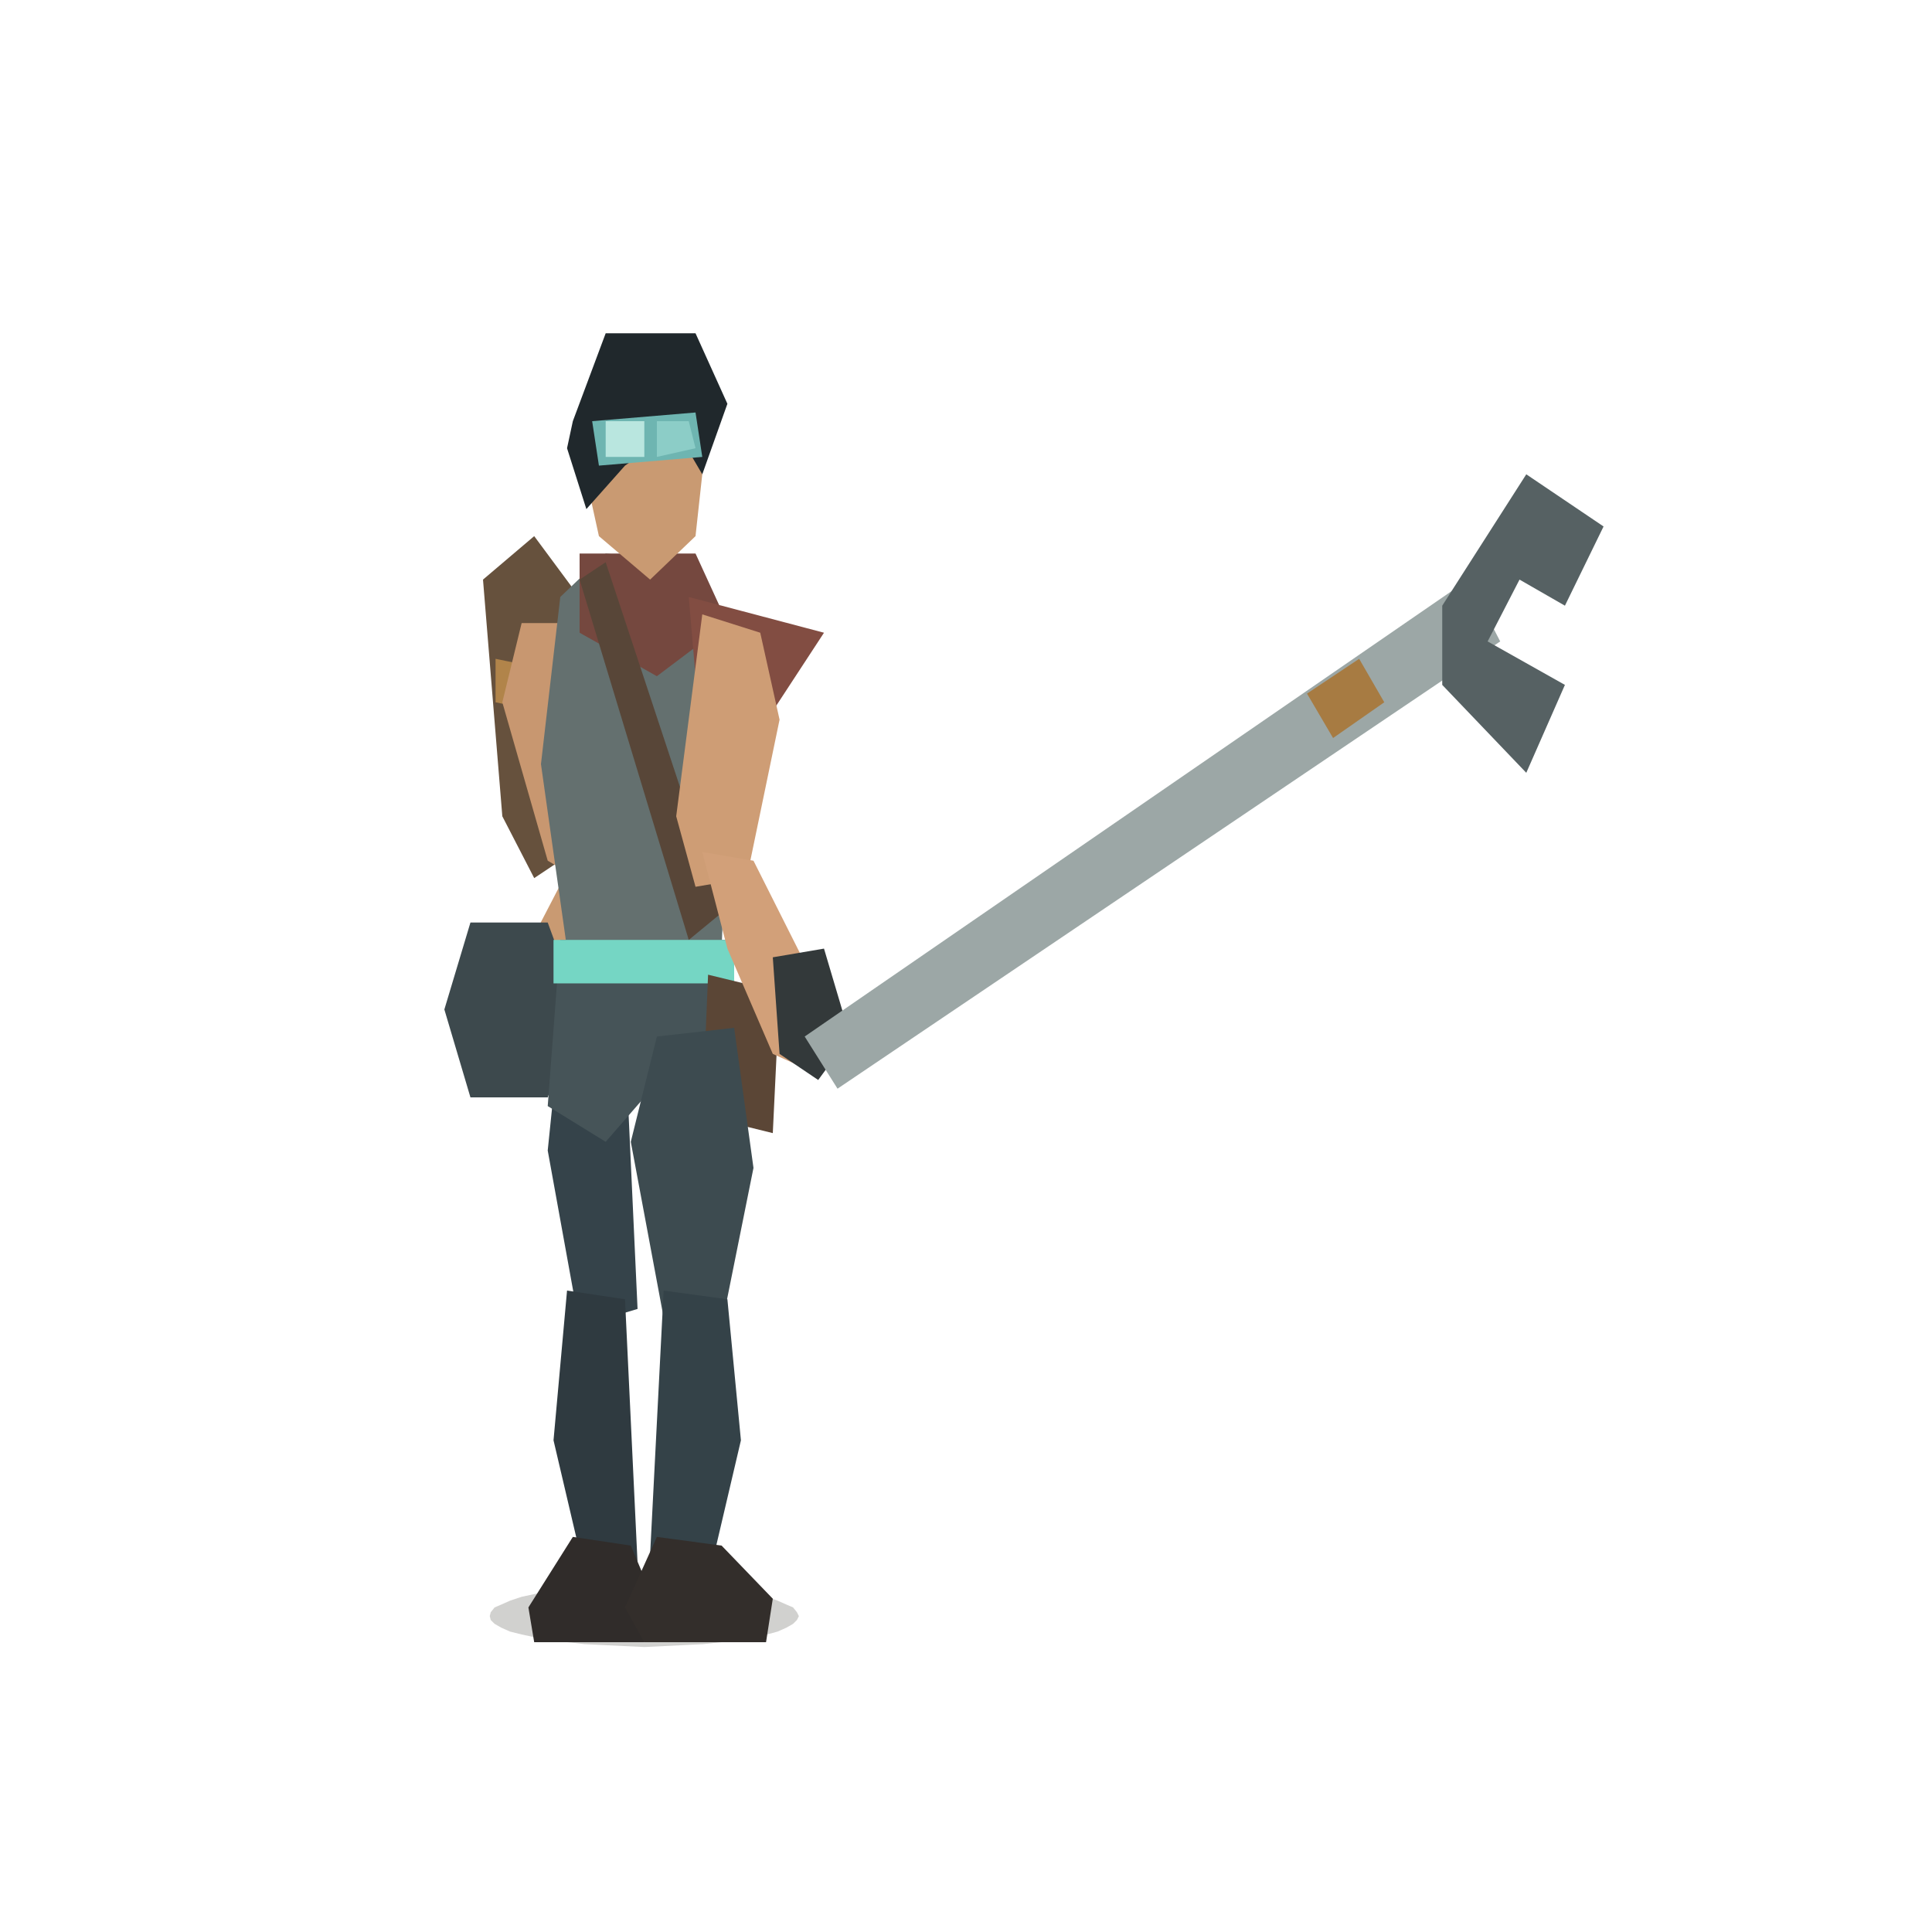
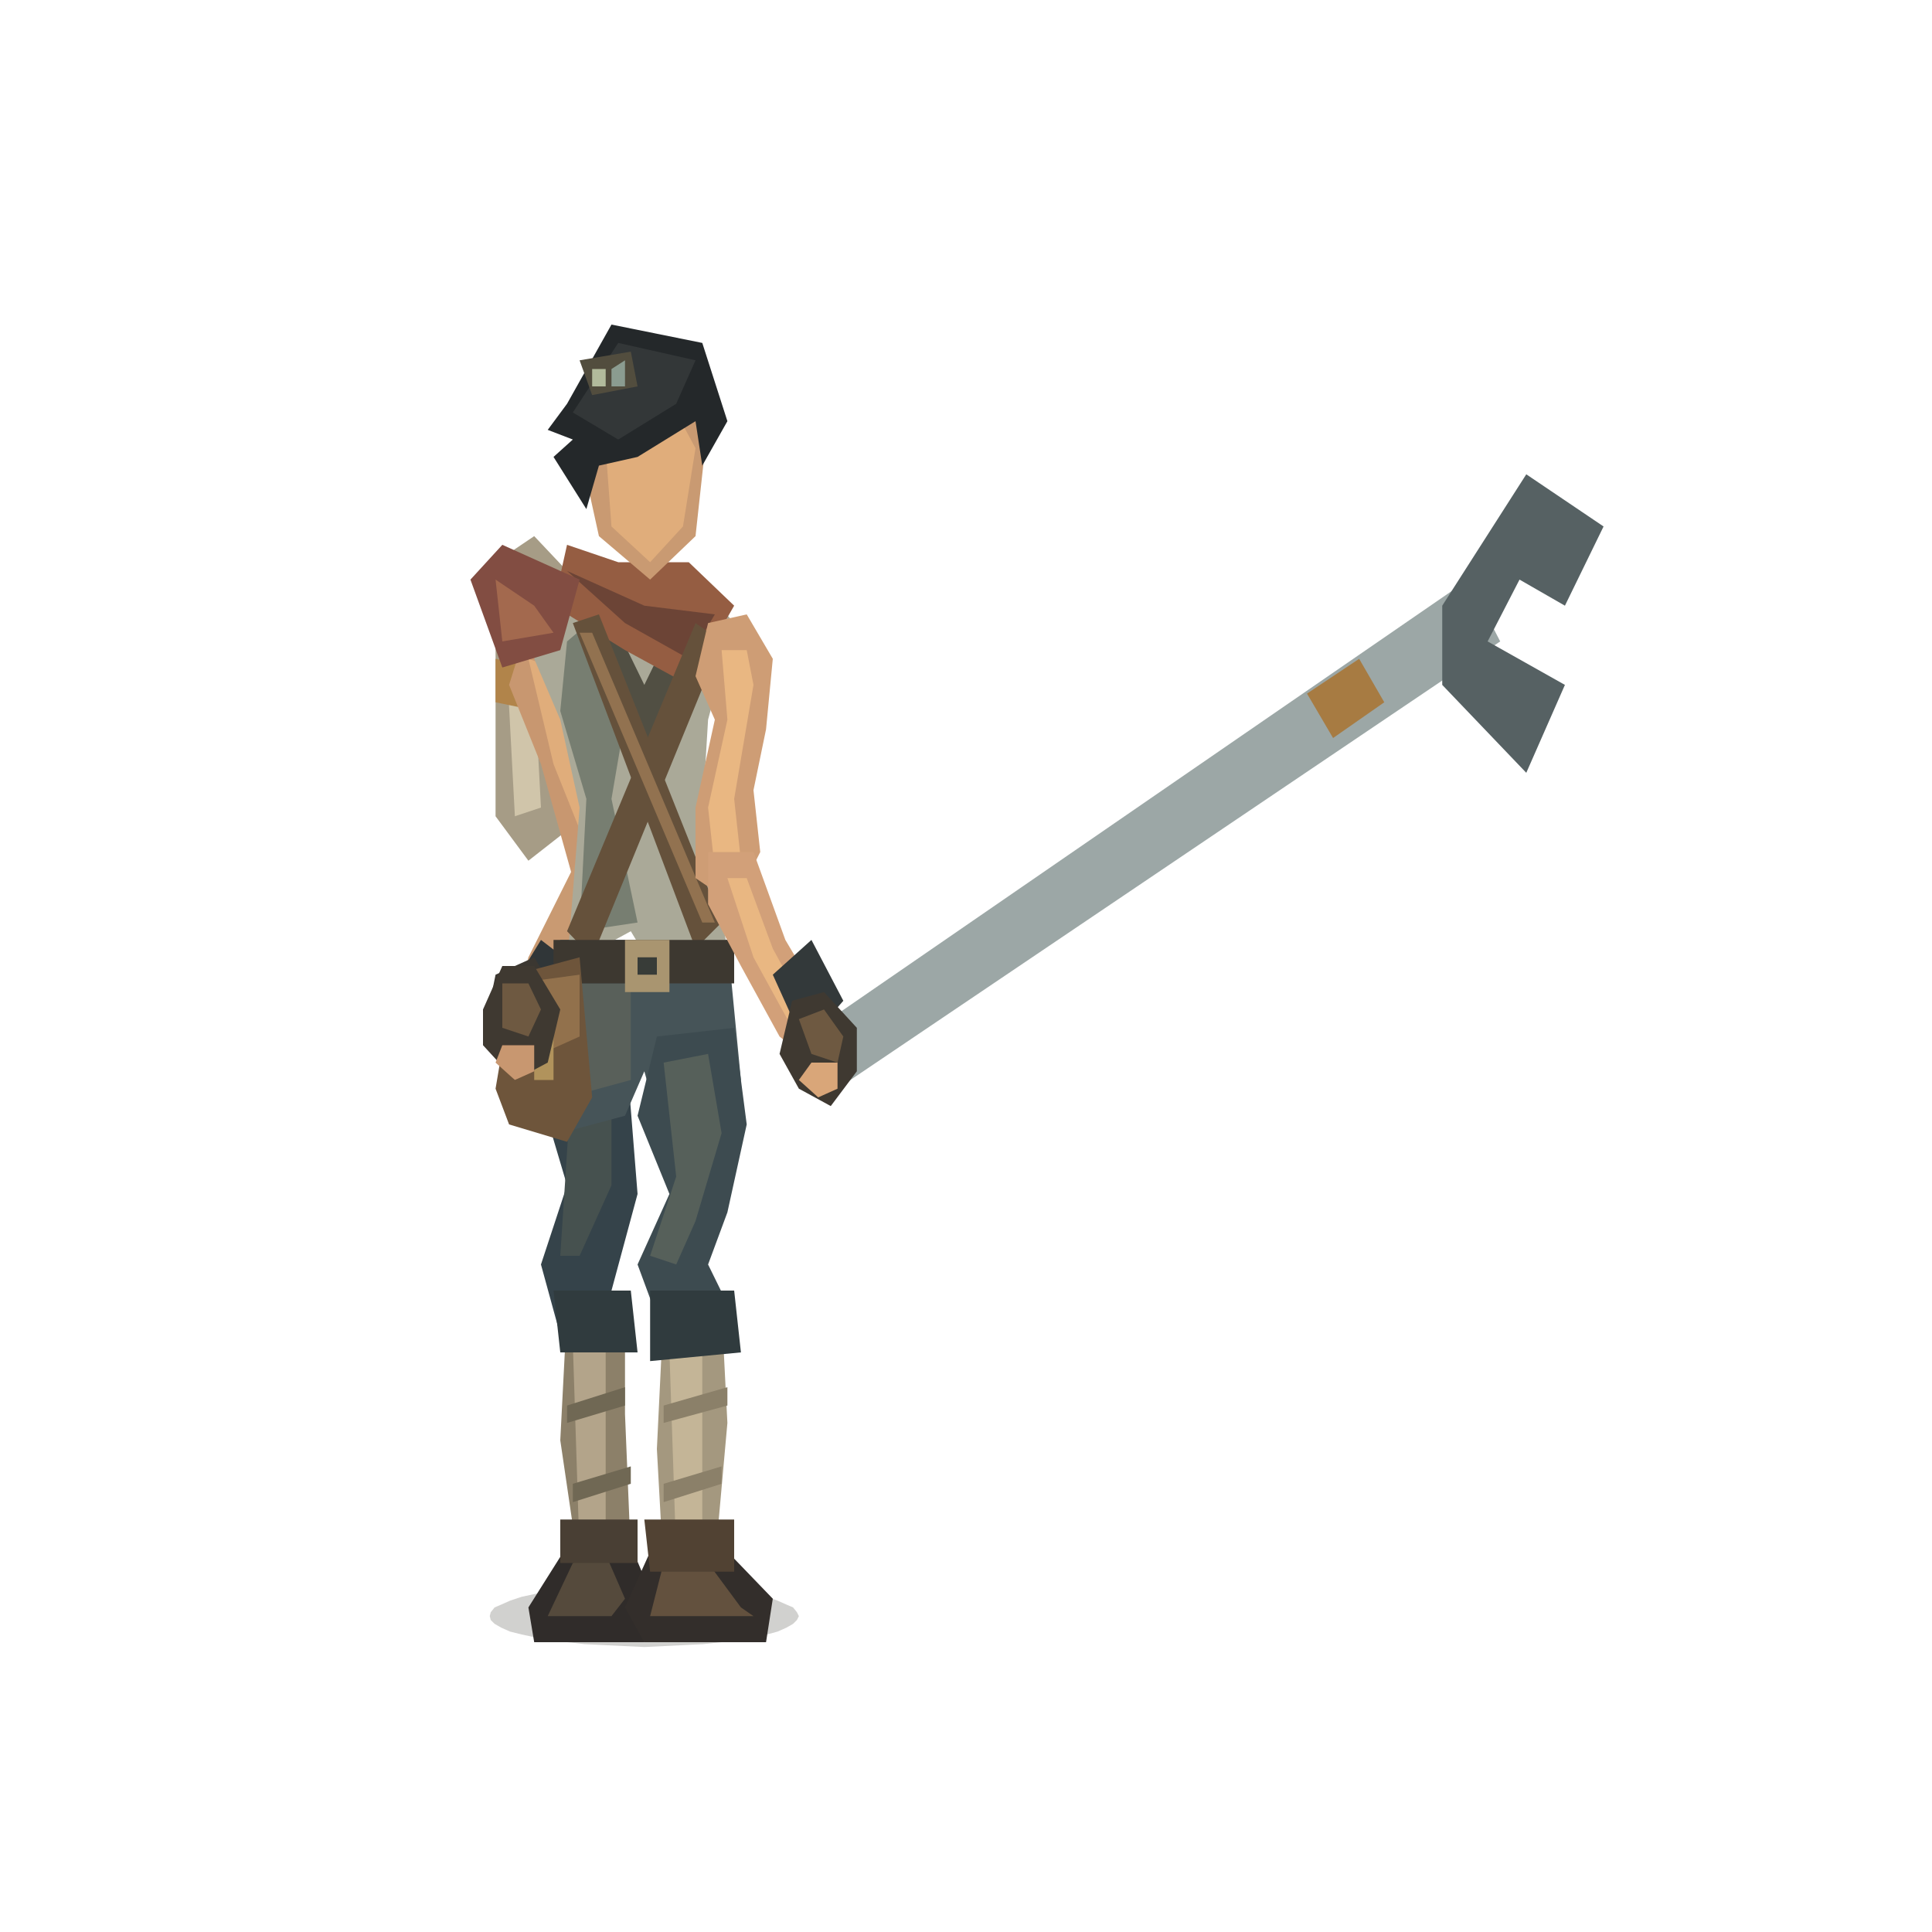
<svg xmlns="http://www.w3.org/2000/svg" viewBox="-1 -1 2 2" id="rival-scout">
  <polygon id="rival-ground-shadow-shape" points="-0.173,0.673 -0.175,0.677 -0.179,0.681 -0.186,0.685 -0.195,0.689 -0.206,0.692 -0.22,0.695 -0.236,0.698 -0.253,0.7 -0.272,0.702 -0.292,0.703 -0.312,0.704 -0.333,0.705 -0.354,0.704 -0.375,0.703 -0.395,0.702 -0.413,0.7 -0.431,0.698 -0.446,0.695 -0.46,0.692 -0.472,0.689 -0.481,0.685 -0.488,0.681 -0.492,0.677 -0.493,0.673 -0.492,0.669 -0.488,0.664 -0.481,0.661 -0.472,0.657 -0.46,0.653 -0.446,0.65 -0.431,0.647 -0.413,0.645 -0.395,0.643 -0.375,0.642 -0.354,0.641 -0.333,0.641 -0.312,0.641 -0.292,0.642 -0.272,0.643 -0.253,0.645 -0.236,0.647 -0.22,0.65 -0.206,0.653 -0.195,0.657 -0.186,0.661 -0.179,0.664 -0.175,0.669" fill="#49463f" opacity="0.25" />
-   <polygon id="rival-far-thigh-shape" points="-0.42,0.064 -0.353,0.073 -0.34,0.355 -0.4,0.373 -0.433,0.191" fill="#35434a" opacity="1" />
-   <polygon id="rival-far-calf-shape" points="-0.413,0.336 -0.353,0.345 -0.34,0.618 -0.393,0.636 -0.427,0.491" fill="#2f3a40" opacity="1" />
+   <polygon id="rival-far-thigh-shape" points="-0.42,0.064 -0.353,0.073 -0.34,0.236 -0.367,0.336 -0.353,0.382 -0.42,0.382 -0.44,0.309 -0.413,0.227 -0.44,0.136" fill="#35434a" opacity="1" />
+   <polygon id="rival-far-thigh-inset" points="-0.407,0.1 -0.367,0.109 -0.367,0.227 -0.4,0.3 -0.42,0.3" fill="#46514f" opacity="1" />
+   <polygon id="rival-far-calf-shape" points="-0.413,0.355 -0.353,0.355 -0.353,0.464 -0.347,0.609 -0.4,0.627 -0.42,0.491" fill="#8c8069" opacity="1" />
+   <polygon id="rival-far-wrap-inset" points="-0.407,0.391 -0.373,0.391 -0.373,0.6 -0.4,0.609" fill="#b3a48a" opacity="1" />
+   <polygon id="rival-far-wrap-seam" points="-0.413,0.455 -0.353,0.436 -0.353,0.455 -0.413,0.473" fill="#706854" opacity="1" />
+   <polygon id="rival-far-wrap-lower-seam" points="-0.407,0.536 -0.347,0.518 -0.347,0.536 -0.407,0.555" fill="#706854" opacity="1" />
+   <polygon id="rival-far-trouser-cuff" points="-0.427,0.336 -0.347,0.336 -0.34,0.4 -0.42,0.4" fill="#303b3e" opacity="1" />
  <polygon id="rival-far-boot-shape" points="-0.407,0.591 -0.347,0.6 -0.32,0.664 -0.333,0.7 -0.447,0.7 -0.453,0.664" fill="#302c2a" opacity="1" />
-   <polygon id="rival-rope-coil-shape" points="-0.5,-0.4 -0.447,-0.445 -0.387,-0.364 -0.393,-0.127 -0.447,-0.091 -0.48,-0.155" fill="#66513d" opacity="1" />
+   <polygon id="rival-far-boot-inset" points="-0.407,0.618 -0.373,0.609 -0.353,0.655 -0.367,0.673 -0.433,0.673" fill="#554a3c" opacity="1" />
+   <polygon id="rival-far-boot-cuff" points="-0.42,0.573 -0.34,0.573 -0.34,0.618 -0.42,0.618" fill="#493f34" opacity="1" />
+   <polygon id="rival-rope-coil-shape" points="-0.487,-0.418 -0.447,-0.445 -0.413,-0.409 -0.407,-0.145 -0.453,-0.109 -0.487,-0.155" fill="#a69c86" opacity="1" />
+   <polygon id="rival-rope-coil-inset" points="-0.48,-0.4 -0.453,-0.409 -0.44,-0.164 -0.467,-0.155" fill="#d0c5aa" opacity="1" />
  <polygon id="rival-rope-coil-band-shape" points="-0.487,-0.318 -0.4,-0.3 -0.4,-0.255 -0.487,-0.273" fill="#b1844a" opacity="1" />
-   <polygon id="rival-far-upper-arm-shape" points="-0.46,-0.355 -0.407,-0.355 -0.36,-0.145 -0.387,-0.082 -0.433,-0.109 -0.48,-0.273" fill="#c89770" opacity="1" />
-   <polygon id="rival-far-forearm-shape" points="-0.393,-0.136 -0.347,-0.145 -0.427,0.064 -0.467,0.073 -0.473,0.018" fill="#c99a72" opacity="1" />
-   <polygon id="rival-far-glove-shape" points="-0.467,-0.009 -0.413,0.009 -0.427,0.091 -0.473,0.091 -0.493,0.055" fill="#303638" opacity="1" />
-   <polygon id="rival-survey-guard-contour" points="-0.513,-0.045 -0.433,-0.045 -0.4,0.045 -0.433,0.136 -0.513,0.136 -0.54,0.045" fill="#3d494d" opacity="1" />
-   <polygon id="rival-pelvis-wrap-shape" points="-0.42,-0.027 -0.247,-0.027 -0.233,0.155 -0.293,0.182 -0.333,0.136 -0.373,0.182 -0.433,0.145" fill="#465458" opacity="1" />
-   <polygon id="rival-vest-shape" points="-0.42,-0.382 -0.373,-0.427 -0.287,-0.418 -0.24,-0.345 -0.253,-0.018 -0.413,-0.018 -0.44,-0.209" fill="#64706f" opacity="1" />
-   <polygon id="rival-scarf-collar-shape" points="-0.4,-0.427 -0.28,-0.427 -0.247,-0.355 -0.32,-0.3 -0.4,-0.345" fill="#75483f" opacity="1" />
-   <polygon id="rival-scarf-tail-shape" points="-0.287,-0.382 -0.147,-0.345 -0.2,-0.264 -0.28,-0.3" fill="#824d42" opacity="1" />
+   <polygon id="rival-far-upper-arm-shape" points="-0.453,-0.355 -0.413,-0.345 -0.387,-0.264 -0.34,-0.155 -0.367,-0.082 -0.407,-0.091 -0.44,-0.209 -0.473,-0.291" fill="#c89770" opacity="1" />
+   <polygon id="rival-far-arm-inset" points="-0.453,-0.318 -0.427,-0.309 -0.407,-0.218 -0.367,-0.127 -0.387,-0.109 -0.427,-0.209" fill="#e0ad7b" opacity="1" />
+   <polygon id="rival-far-forearm-shape" points="-0.38,-0.155 -0.327,-0.118 -0.38,-0.018 -0.427,0.064 -0.467,0.045 -0.453,-0.009" fill="#c99a72" opacity="1" />
+   <polygon id="rival-far-forearm-inset" points="-0.36,-0.118 -0.34,-0.109 -0.4,0.009 -0.433,0.018" fill="#e0ad7b" opacity="1" />
+   <polygon id="rival-far-glove-shape" points="-0.44,-0.027 -0.393,0.009 -0.42,0.064 -0.473,0.027" fill="#303638" opacity="1" />
+   <polygon id="rival-survey-guard-contour" points="-0.487,0.009 -0.447,-0.009 -0.42,0.036 -0.433,0.1 -0.467,0.118 -0.5,0.073" fill="#3b3731" opacity="1" />
+   <polygon id="rival-pelvis-wrap-shape" points="-0.42,-0.027 -0.247,-0.027 -0.233,0.118 -0.267,0.173 -0.32,0.155 -0.333,0.109 -0.353,0.155 -0.42,0.173 -0.44,0.118" fill="#465458" opacity="1" />
+   <polygon id="rival-pelvis-wrap-inset" points="-0.407,0.018 -0.347,0.018 -0.347,0.118 -0.413,0.136" fill="#59605a" opacity="1" />
+   <polygon id="rival-vest-shape" points="-0.42,-0.373 -0.38,-0.409 -0.287,-0.409 -0.24,-0.355 -0.267,-0.255 -0.273,-0.155 -0.247,-0.018 -0.32,0.009 -0.347,-0.036 -0.413,0 -0.4,-0.164 -0.42,-0.255 -0.447,-0.318" fill="#aaa998" opacity="1" />
+   <polygon id="rival-vest-inset" points="-0.413,-0.336 -0.38,-0.364 -0.353,-0.255 -0.367,-0.173 -0.34,-0.045 -0.4,-0.036 -0.393,-0.173 -0.42,-0.264" fill="#777e71" opacity="1" />
+   <polygon id="rival-vest-collar-detail" points="-0.373,-0.373 -0.333,-0.291 -0.293,-0.373 -0.287,-0.282 -0.333,-0.2 -0.38,-0.291" fill="#514f43" opacity="1" />
+   <polygon id="rival-scarf-collar-shape" points="-0.413,-0.436 -0.36,-0.418 -0.287,-0.418 -0.24,-0.373 -0.287,-0.291 -0.353,-0.327 -0.427,-0.373" fill="#955d42" opacity="1" />
+   <polygon id="rival-scarf-collar-inset" points="-0.413,-0.409 -0.333,-0.373 -0.26,-0.364 -0.287,-0.318 -0.353,-0.355" fill="#6c4436" opacity="1" />
+   <polygon id="rival-scarf-tail-shape" points="-0.4,-0.4 -0.48,-0.436 -0.513,-0.4 -0.48,-0.309 -0.42,-0.327" fill="#824d42" opacity="1" />
+   <polygon id="rival-scarf-tail-inset" points="-0.487,-0.4 -0.447,-0.373 -0.427,-0.345 -0.48,-0.336" fill="#a3694e" opacity="1" />
  <polygon id="rival-face-shape" points="-0.38,-0.591 -0.307,-0.627 -0.267,-0.564 -0.28,-0.445 -0.327,-0.4 -0.38,-0.445 -0.4,-0.536" fill="#c99a72" opacity="1" />
-   <polygon id="rival-hair-shape" points="-0.407,-0.564 -0.373,-0.655 -0.28,-0.655 -0.247,-0.582 -0.273,-0.509 -0.3,-0.555 -0.353,-0.518 -0.393,-0.473 -0.413,-0.536" fill="#20282c" opacity="1" />
-   <polygon id="rival-goggles-shape" points="-0.387,-0.564 -0.28,-0.573 -0.273,-0.527 -0.38,-0.518" fill="#6eb5b1" opacity="1" />
-   <polygon id="rival-goggles-near-mark" points="-0.373,-0.564 -0.333,-0.564 -0.333,-0.527 -0.373,-0.527" fill="#b9e6df" opacity="1" />
-   <polygon id="rival-goggles-near-side-mark" points="-0.32,-0.564 -0.287,-0.564 -0.28,-0.536 -0.32,-0.527" fill="#8ccdc7" opacity="1" />
-   <polygon id="rival-harness-shape" points="-0.4,-0.4 -0.373,-0.418 -0.253,-0.055 -0.287,-0.027" fill="#584638" opacity="1" />
-   <polygon id="rival-salvage-band-shape" points="-0.427,-0.027 -0.24,-0.027 -0.24,0.018 -0.427,0.018" fill="#75d6c4" opacity="1" />
-   <polygon id="rival-tool-pouch-shape" points="-0.267,0.009 -0.193,0.027 -0.2,0.173 -0.273,0.155" fill="#5b4636" opacity="1" />
-   <polygon id="rival-near-thigh-shape" points="-0.32,0.073 -0.24,0.064 -0.22,0.209 -0.253,0.373 -0.313,0.364 -0.347,0.182" fill="#3d4b50" opacity="1" />
-   <polygon id="rival-near-calf-shape" points="-0.313,0.336 -0.247,0.345 -0.233,0.491 -0.267,0.636 -0.327,0.609" fill="#344248" opacity="1" />
+   <polygon id="rival-face-inset" points="-0.373,-0.536 -0.3,-0.573 -0.28,-0.536 -0.293,-0.455 -0.327,-0.418 -0.367,-0.455" fill="#e0ad7b" opacity="1" />
+   <polygon id="rival-hair-shape" points="-0.413,-0.582 -0.367,-0.664 -0.273,-0.645 -0.247,-0.564 -0.273,-0.518 -0.28,-0.564 -0.34,-0.527 -0.38,-0.518 -0.393,-0.473 -0.427,-0.527 -0.407,-0.545 -0.433,-0.555" fill="#24282a" opacity="1" />
+   <polygon id="rival-hair-inset" points="-0.407,-0.573 -0.36,-0.645 -0.28,-0.627 -0.3,-0.582 -0.36,-0.545" fill="#333738" opacity="1" />
+   <polygon id="rival-goggles-shape" points="-0.4,-0.627 -0.347,-0.636 -0.34,-0.6 -0.387,-0.591" fill="#524d3e" opacity="1" />
+   <polygon id="rival-goggles-near-mark" points="-0.387,-0.618 -0.373,-0.618 -0.373,-0.6 -0.387,-0.6" fill="#b2bb9c" opacity="1" />
+   <polygon id="rival-goggles-near-side-mark" points="-0.367,-0.618 -0.353,-0.627 -0.353,-0.6 -0.367,-0.6" fill="#8b9c90" opacity="1" />
+   <polygon id="rival-harness-shape" points="-0.407,-0.355 -0.38,-0.364 -0.253,-0.045 -0.28,-0.018" fill="#65513b" opacity="1" />
+   <polygon id="rival-harness-cross-strap" points="-0.28,-0.355 -0.253,-0.336 -0.387,-0.009 -0.413,-0.036" fill="#65513b" opacity="1" />
+   <polygon id="rival-harness-inset" points="-0.4,-0.345 -0.387,-0.345 -0.26,-0.045 -0.273,-0.045" fill="#927250" opacity="1" />
+   <polygon id="rival-salvage-band-shape" points="-0.427,-0.027 -0.24,-0.027 -0.24,0.018 -0.427,0.018" fill="#3d3830" opacity="1" />
+   <polygon id="rival-belt-buckle-detail" points="-0.353,-0.027 -0.307,-0.027 -0.307,0.027 -0.353,0.027" fill="#a99570" opacity="1" />
+   <polygon id="rival-belt-buckle-inset" points="-0.34,-0.009 -0.32,-0.009 -0.32,0.009 -0.34,0.009" fill="#383c38" opacity="1" />
+   <polygon id="rival-tool-pouch-shape" points="-0.467,0.009 -0.4,-0.009 -0.387,0.136 -0.413,0.182 -0.473,0.164 -0.487,0.127" fill="#6e553b" opacity="1" />
+   <polygon id="rival-tool-pouch-flap-detail" points="-0.467,0.018 -0.4,0.009 -0.4,0.073 -0.44,0.091 -0.473,0.064" fill="#92714c" opacity="1" />
+   <polygon id="rival-tool-pouch-buckle-detail" points="-0.447,0.064 -0.427,0.064 -0.427,0.118 -0.447,0.118" fill="#b1935c" opacity="1" />
+   <polygon id="rival-near-thigh-shape" points="-0.32,0.073 -0.24,0.064 -0.227,0.164 -0.247,0.255 -0.267,0.309 -0.24,0.364 -0.313,0.382 -0.34,0.309 -0.307,0.236 -0.34,0.155" fill="#3d4b50" opacity="1" />
+   <polygon id="rival-near-thigh-inset" points="-0.313,0.1 -0.267,0.091 -0.253,0.173 -0.28,0.264 -0.3,0.309 -0.327,0.3 -0.3,0.218" fill="#56605a" opacity="1" />
+   <polygon id="rival-near-calf-shape" points="-0.313,0.355 -0.253,0.355 -0.247,0.473 -0.26,0.618 -0.313,0.627 -0.32,0.5" fill="#a4987f" opacity="1" />
+   <polygon id="rival-near-wrap-inset" points="-0.307,0.4 -0.273,0.4 -0.273,0.6 -0.3,0.609" fill="#c4b597" opacity="1" />
+   <polygon id="rival-near-wrap-seam" points="-0.313,0.455 -0.247,0.436 -0.247,0.455 -0.313,0.473" fill="#8b8069" opacity="1" />
+   <polygon id="rival-near-wrap-lower-seam" points="-0.313,0.536 -0.253,0.518 -0.253,0.536 -0.313,0.555" fill="#8b8069" opacity="1" />
+   <polygon id="rival-near-trouser-cuff" points="-0.327,0.336 -0.24,0.336 -0.233,0.4 -0.327,0.409" fill="#303b3e" opacity="1" />
  <polygon id="rival-near-boot-shape" points="-0.32,0.591 -0.253,0.6 -0.2,0.655 -0.207,0.7 -0.333,0.7 -0.353,0.664" fill="#332e2b" opacity="1" />
-   <polygon id="rival-near-upper-arm-shape" points="-0.273,-0.364 -0.213,-0.345 -0.193,-0.255 -0.227,-0.091 -0.28,-0.082 -0.3,-0.155" fill="#ce9d75" opacity="1" />
-   <polygon id="rival-near-forearm-shape" points="-0.273,-0.118 -0.22,-0.109 -0.133,0.064 -0.16,0.109 -0.2,0.091 -0.247,-0.018" fill="#d2a079" opacity="1" />
-   <polygon id="rival-near-glove-shape" points="-0.2,-0.009 -0.147,-0.018 -0.12,0.073 -0.153,0.118 -0.193,0.091" fill="#33393a" opacity="1" />
+   <polygon id="rival-near-boot-inset" points="-0.313,0.618 -0.267,0.618 -0.233,0.664 -0.22,0.673 -0.327,0.673" fill="#63513e" opacity="1" />
+   <polygon id="rival-near-boot-cuff" points="-0.333,0.573 -0.24,0.573 -0.24,0.627 -0.327,0.627" fill="#514233" opacity="1" />
+   <polygon id="rival-near-upper-arm-shape" points="-0.267,-0.355 -0.227,-0.364 -0.2,-0.318 -0.207,-0.245 -0.22,-0.182 -0.213,-0.118 -0.24,-0.064 -0.28,-0.091 -0.28,-0.164 -0.26,-0.255 -0.28,-0.3" fill="#ce9d75" opacity="1" />
+   <polygon id="rival-near-arm-inset" points="-0.253,-0.327 -0.227,-0.327 -0.22,-0.291 -0.24,-0.173 -0.233,-0.109 -0.26,-0.1 -0.267,-0.164 -0.247,-0.255" fill="#e9b782" opacity="1" />
+   <polygon id="rival-near-forearm-shape" points="-0.267,-0.118 -0.22,-0.118 -0.187,-0.027 -0.133,0.064 -0.16,0.1 -0.193,0.073 -0.233,0 -0.267,-0.064" fill="#d2a079" opacity="1" />
+   <polygon id="rival-near-forearm-inset" points="-0.247,-0.091 -0.227,-0.091 -0.2,-0.018 -0.16,0.055 -0.18,0.064 -0.22,-0.009" fill="#e9b782" opacity="1" />
+   <polygon id="rival-near-glove-shape" points="-0.2,0.009 -0.16,-0.027 -0.127,0.036 -0.167,0.082" fill="#33393a" opacity="1" />
  <polygon id="rival-salvage-hook-contour" points="-0.167,0.073 0.52,-0.4 0.553,-0.336 -0.133,0.127" fill="#9ca7a6" opacity="1" />
  <polygon id="rival-hook-head-inset-shape" points="0.493,-0.373 0.58,-0.509 0.66,-0.455 0.62,-0.373 0.573,-0.4 0.54,-0.336 0.62,-0.291 0.58,-0.2 0.493,-0.291" fill="#566163" opacity="1" />
  <polygon id="rival-hook-collar-shape" points="0.353,-0.282 0.407,-0.318 0.433,-0.273 0.38,-0.236" fill="#a77b42" opacity="1" />
+   <polygon id="rival-near-hand-shape" points="-0.18,0.036 -0.147,0.027 -0.113,0.064 -0.113,0.109 -0.14,0.145 -0.173,0.127 -0.193,0.091" fill="#3f3931" opacity="1" />
+   <polygon id="rival-near-hand-inset" points="-0.173,0.055 -0.147,0.045 -0.127,0.073 -0.133,0.1 -0.16,0.091" fill="#6e5941" opacity="1" />
+   <polygon id="rival-near-fingers-detail" points="-0.16,0.1 -0.133,0.1 -0.133,0.127 -0.153,0.136 -0.173,0.118" fill="#d9a679" opacity="1" />
+   <polygon id="rival-far-hand-shape" points="-0.48,0 -0.447,0 -0.42,0.045 -0.433,0.1 -0.467,0.118 -0.5,0.082 -0.5,0.045" fill="#3f3931" opacity="1" />
+   <polygon id="rival-far-hand-inset" points="-0.48,0.018 -0.453,0.018 -0.44,0.045 -0.453,0.073 -0.48,0.064" fill="#6e5941" opacity="1" />
+   <polygon id="rival-far-fingers-detail" points="-0.48,0.082 -0.447,0.082 -0.447,0.109 -0.467,0.118 -0.487,0.1" fill="#c89770" opacity="1" />
</svg>
